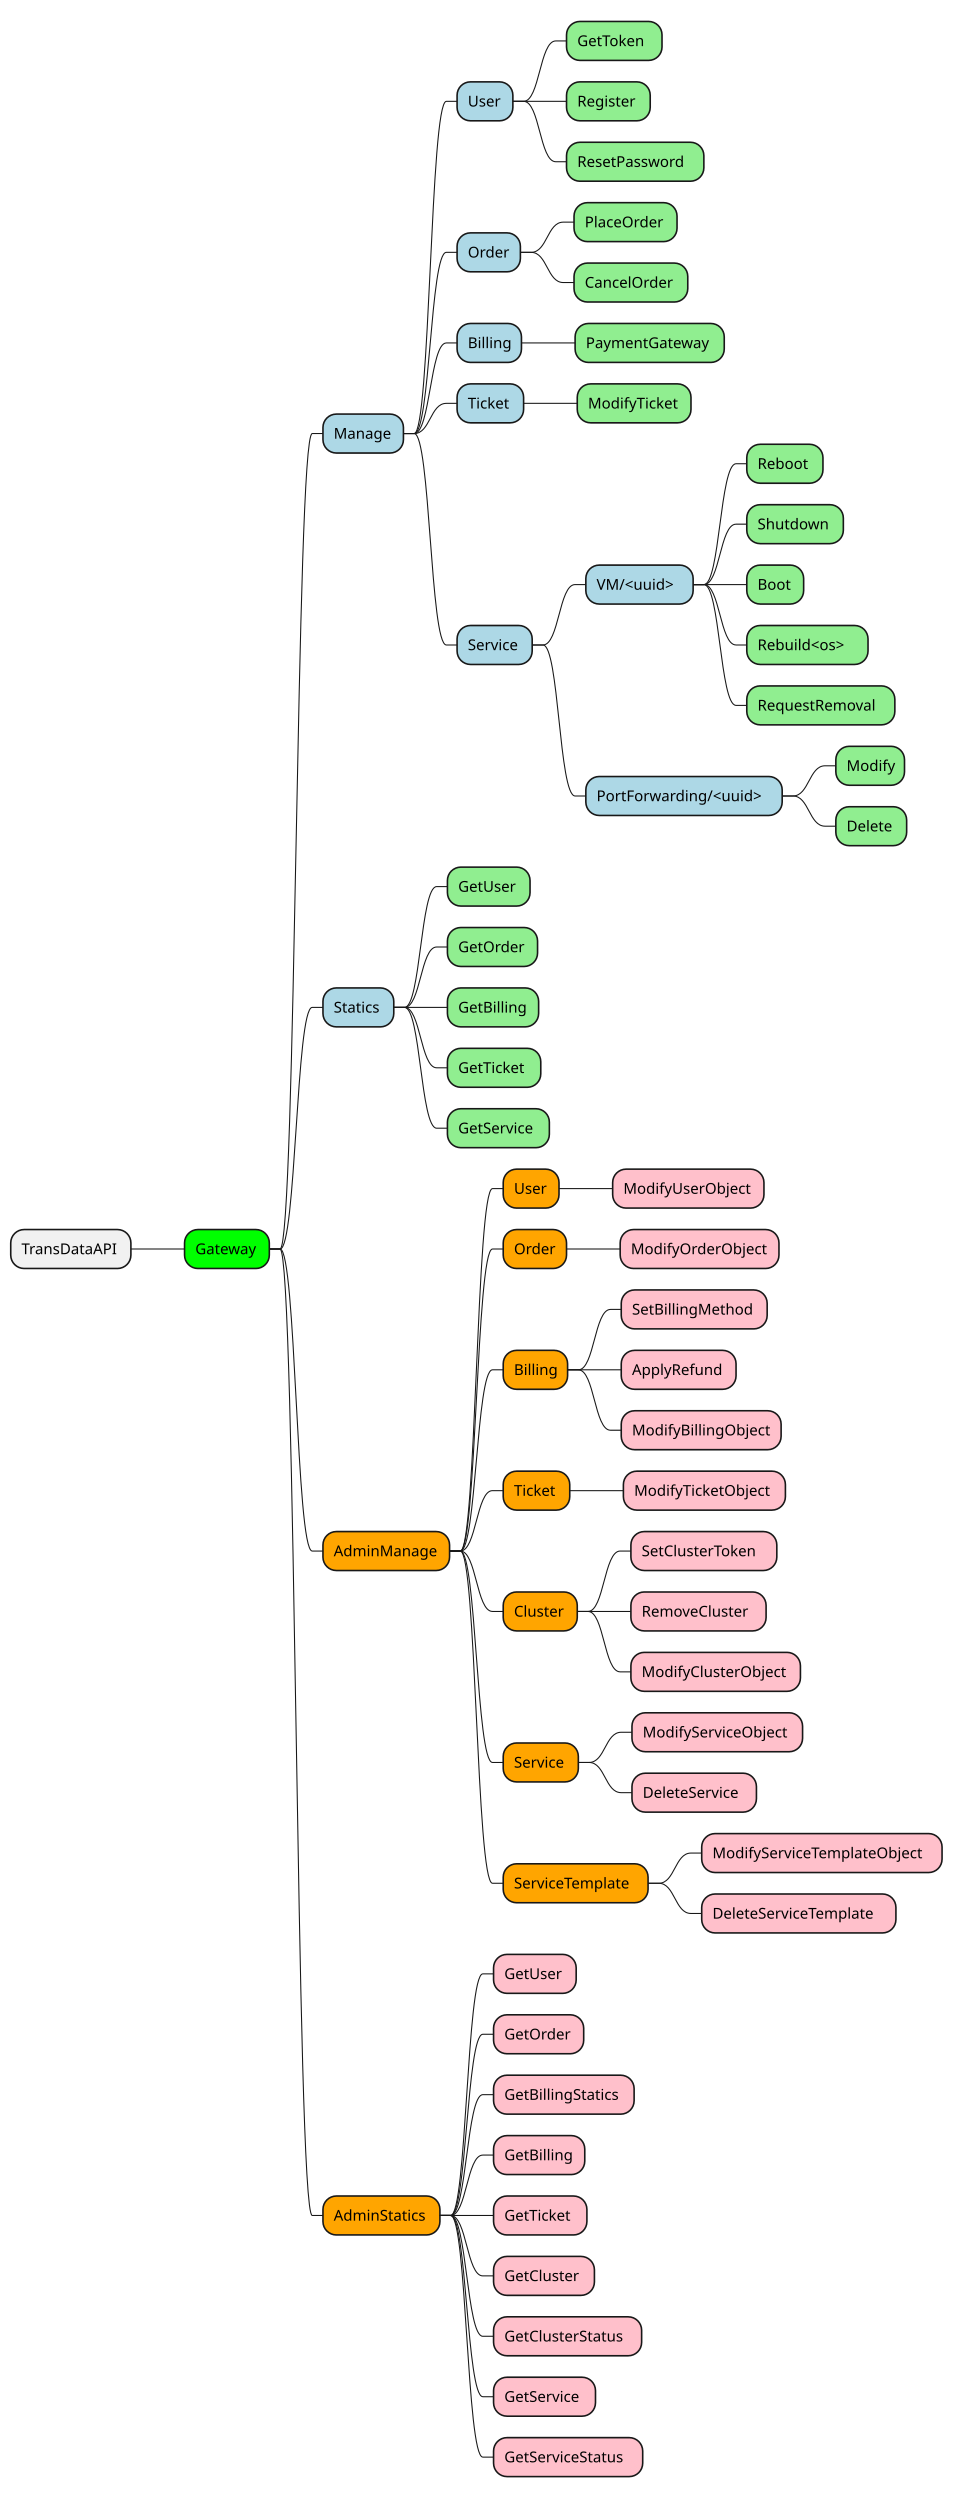
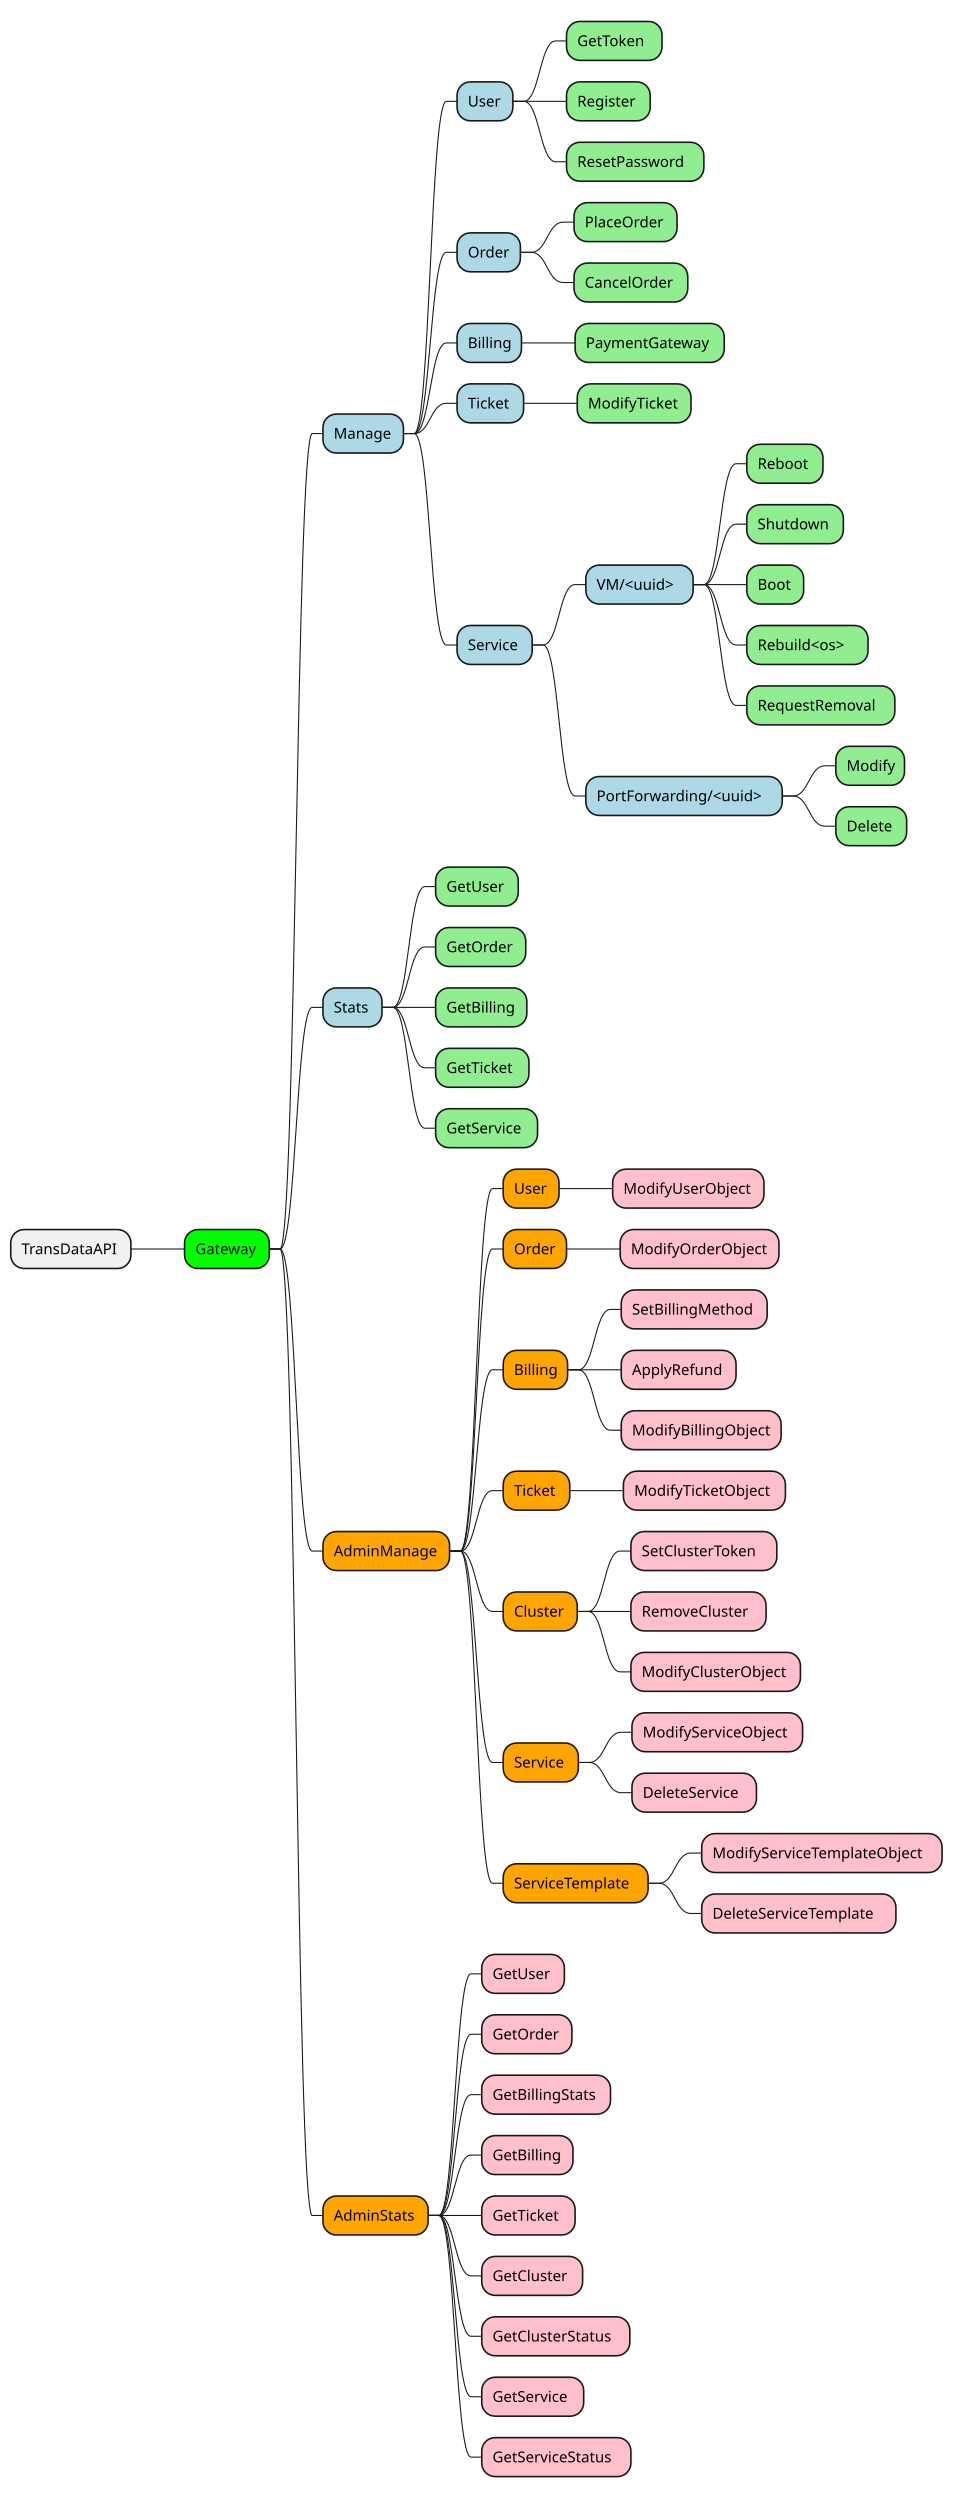
<svg xmlns="http://www.w3.org/2000/svg" contentStyleType="text/css" height="2330px" preserveAspectRatio="none" style="width:890px;height:2330px;background:#FFFFFF;" version="1.1" viewBox="0 0 890 2330" width="890px" zoomAndPan="magnify">
  <defs />
  <g>
    <rect fill="#F1F1F1" height="36.297" rx="12.5" ry="12.5" style="stroke:#181818;stroke-width:1.5;" width="112" x="10" y="1145.938" />
    <text fill="#000000" font-family="sans-serif" font-size="14" lengthAdjust="spacing" textLength="92" x="20" y="1168.933">TransDataAPI</text>
    <rect fill="#00FF00" height="36.297" rx="12.5" ry="12.5" style="stroke:#181818;stroke-width:1.5;" width="79" x="172" y="1145.938" />
    <text fill="#000000" font-family="sans-serif" font-size="14" lengthAdjust="spacing" textLength="59" x="182" y="1168.933">Gateway</text>
    <rect fill="#ADD8E6" height="36.297" rx="12.5" ry="12.5" style="stroke:#181818;stroke-width:1.5;" width="75" x="301" y="385.93" />
    <text fill="#000000" font-family="sans-serif" font-size="14" lengthAdjust="spacing" textLength="55" x="311" y="408.925">Manage</text>
    <rect fill="#ADD8E6" height="36.297" rx="12.5" ry="12.5" style="stroke:#181818;stroke-width:1.5;" width="52" x="426" y="76.297" />
    <text fill="#000000" font-family="sans-serif" font-size="14" lengthAdjust="spacing" textLength="32" x="436" y="99.292">User</text>
    <rect fill="#90EE90" height="36.297" rx="12.5" ry="12.5" style="stroke:#181818;stroke-width:1.5;" width="89" x="528" y="20" />
    <text fill="#000000" font-family="sans-serif" font-size="14" lengthAdjust="spacing" textLength="69" x="538" y="42.995">GetToken</text>
    <path d="M478,94.445 L488,94.445 C503,94.445 503,38.148 518,38.148 L528,38.148 " fill="none" style="stroke:#181818;stroke-width:1.0;" />
    <rect fill="#90EE90" height="36.297" rx="12.5" ry="12.5" style="stroke:#181818;stroke-width:1.5;" width="78" x="528" y="76.297" />
    <text fill="#000000" font-family="sans-serif" font-size="14" lengthAdjust="spacing" textLength="58" x="538" y="99.292">Register</text>
    <path d="M478,94.445 L488,94.445 C503,94.445 503,94.445 518,94.445 L528,94.445 " fill="none" style="stroke:#181818;stroke-width:1.0;" />
    <rect fill="#90EE90" height="36.297" rx="12.5" ry="12.5" style="stroke:#181818;stroke-width:1.5;" width="128" x="528" y="132.594" />
    <text fill="#000000" font-family="sans-serif" font-size="14" lengthAdjust="spacing" textLength="108" x="538" y="155.589">ResetPassword</text>
    <path d="M478,94.445 L488,94.445 C503,94.445 503,150.742 518,150.742 L528,150.742 " fill="none" style="stroke:#181818;stroke-width:1.0;" />
    <path d="M376,404.078 L386,404.078 C401,404.078 401,94.445 416,94.445 L426,94.445 " fill="none" style="stroke:#181818;stroke-width:1.0;" />
    <rect fill="#ADD8E6" height="36.297" rx="12.5" ry="12.5" style="stroke:#181818;stroke-width:1.5;" width="59" x="426" y="217.039" />
    <text fill="#000000" font-family="sans-serif" font-size="14" lengthAdjust="spacing" textLength="39" x="436" y="240.034">Order</text>
    <rect fill="#90EE90" height="36.297" rx="12.5" ry="12.5" style="stroke:#181818;stroke-width:1.5;" width="96" x="535" y="188.891" />
    <text fill="#000000" font-family="sans-serif" font-size="14" lengthAdjust="spacing" textLength="76" x="545" y="211.886">PlaceOrder</text>
    <path d="M485,235.188 L495,235.188 C510,235.188 510,207.039 525,207.039 L535,207.039 " fill="none" style="stroke:#181818;stroke-width:1.0;" />
    <rect fill="#90EE90" height="36.297" rx="12.5" ry="12.5" style="stroke:#181818;stroke-width:1.5;" width="106" x="535" y="245.188" />
    <text fill="#000000" font-family="sans-serif" font-size="14" lengthAdjust="spacing" textLength="86" x="545" y="268.183">CancelOrder</text>
    <path d="M485,235.188 L495,235.188 C510,235.188 510,263.336 525,263.336 L535,263.336 " fill="none" style="stroke:#181818;stroke-width:1.0;" />
    <path d="M376,404.078 L386,404.078 C401,404.078 401,235.188 416,235.188 L426,235.188 " fill="none" style="stroke:#181818;stroke-width:1.0;" />
    <rect fill="#ADD8E6" height="36.297" rx="12.5" ry="12.5" style="stroke:#181818;stroke-width:1.5;" width="60" x="426" y="301.484" />
    <text fill="#000000" font-family="sans-serif" font-size="14" lengthAdjust="spacing" textLength="40" x="436" y="324.479">Billing</text>
    <rect fill="#90EE90" height="36.297" rx="12.5" ry="12.5" style="stroke:#181818;stroke-width:1.5;" width="139" x="536" y="301.484" />
    <text fill="#000000" font-family="sans-serif" font-size="14" lengthAdjust="spacing" textLength="119" x="546" y="324.479">PaymentGateway</text>
    <path d="M486,319.633 L496,319.633 C511,319.633 511,319.633 526,319.633 L536,319.633 " fill="none" style="stroke:#181818;stroke-width:1.0;" />
    <path d="M376,404.078 L386,404.078 C401,404.078 401,319.633 416,319.633 L426,319.633 " fill="none" style="stroke:#181818;stroke-width:1.0;" />
    <rect fill="#ADD8E6" height="36.297" rx="12.5" ry="12.5" style="stroke:#181818;stroke-width:1.5;" width="62" x="426" y="357.781" />
    <text fill="#000000" font-family="sans-serif" font-size="14" lengthAdjust="spacing" textLength="42" x="436" y="380.776">Ticket</text>
    <rect fill="#90EE90" height="36.297" rx="12.5" ry="12.5" style="stroke:#181818;stroke-width:1.5;" width="106" x="538" y="357.781" />
    <text fill="#000000" font-family="sans-serif" font-size="14" lengthAdjust="spacing" textLength="86" x="548" y="380.776">ModifyTicket</text>
    <path d="M488,375.93 L498,375.93 C513,375.93 513,375.93 528,375.93 L538,375.93 " fill="none" style="stroke:#181818;stroke-width:1.0;" />
    <path d="M376,404.078 L386,404.078 C401,404.078 401,375.93 416,375.93 L426,375.93 " fill="none" style="stroke:#181818;stroke-width:1.0;" />
    <rect fill="#ADD8E6" height="36.297" rx="12.5" ry="12.5" style="stroke:#181818;stroke-width:1.5;" width="70" x="426" y="582.969" />
    <text fill="#000000" font-family="sans-serif" font-size="14" lengthAdjust="spacing" textLength="50" x="436" y="605.964">Service</text>
    <rect fill="#ADD8E6" height="36.297" rx="12.5" ry="12.5" style="stroke:#181818;stroke-width:1.5;" width="100" x="546" y="526.672" />
    <text fill="#000000" font-family="sans-serif" font-size="14" lengthAdjust="spacing" textLength="80" x="556" y="549.667">VM/&lt;uuid&gt;</text>
    <rect fill="#90EE90" height="36.297" rx="12.5" ry="12.5" style="stroke:#181818;stroke-width:1.5;" width="71" x="696" y="414.078" />
    <text fill="#000000" font-family="sans-serif" font-size="14" lengthAdjust="spacing" textLength="51" x="706" y="437.073">Reboot</text>
    <path d="M646,544.82 L656,544.82 C671,544.82 671,432.227 686,432.227 L696,432.227 " fill="none" style="stroke:#181818;stroke-width:1.0;" />
    <rect fill="#90EE90" height="36.297" rx="12.5" ry="12.5" style="stroke:#181818;stroke-width:1.5;" width="90" x="696" y="470.375" />
    <text fill="#000000" font-family="sans-serif" font-size="14" lengthAdjust="spacing" textLength="70" x="706" y="493.37">Shutdown</text>
    <path d="M646,544.82 L656,544.82 C671,544.82 671,488.523 686,488.523 L696,488.523 " fill="none" style="stroke:#181818;stroke-width:1.0;" />
    <rect fill="#90EE90" height="36.297" rx="12.5" ry="12.5" style="stroke:#181818;stroke-width:1.5;" width="53" x="696" y="526.672" />
    <text fill="#000000" font-family="sans-serif" font-size="14" lengthAdjust="spacing" textLength="33" x="706" y="549.667">Boot</text>
    <path d="M646,544.82 L656,544.82 C671,544.82 671,544.82 686,544.82 L696,544.82 " fill="none" style="stroke:#181818;stroke-width:1.0;" />
    <rect fill="#90EE90" height="36.297" rx="12.5" ry="12.5" style="stroke:#181818;stroke-width:1.5;" width="113" x="696" y="582.969" />
    <text fill="#000000" font-family="sans-serif" font-size="14" lengthAdjust="spacing" textLength="93" x="706" y="605.964">Rebuild&lt;os&gt;</text>
    <path d="M646,544.82 L656,544.82 C671,544.82 671,601.117 686,601.117 L696,601.117 " fill="none" style="stroke:#181818;stroke-width:1.0;" />
    <rect fill="#90EE90" height="36.297" rx="12.5" ry="12.5" style="stroke:#181818;stroke-width:1.5;" width="138" x="696" y="639.266" />
    <text fill="#000000" font-family="sans-serif" font-size="14" lengthAdjust="spacing" textLength="118" x="706" y="662.261">RequestRemoval</text>
    <path d="M646,544.82 L656,544.82 C671,544.82 671,657.414 686,657.414 L696,657.414 " fill="none" style="stroke:#181818;stroke-width:1.0;" />
    <path d="M496,601.117 L506,601.117 C521,601.117 521,544.82 536,544.82 L546,544.82 " fill="none" style="stroke:#181818;stroke-width:1.0;" />
    <rect fill="#ADD8E6" height="36.297" rx="12.5" ry="12.5" style="stroke:#181818;stroke-width:1.5;" width="183" x="546" y="723.711" />
    <text fill="#000000" font-family="sans-serif" font-size="14" lengthAdjust="spacing" textLength="163" x="556" y="746.706">PortForwarding/&lt;uuid&gt;</text>
    <rect fill="#90EE90" height="36.297" rx="12.5" ry="12.5" style="stroke:#181818;stroke-width:1.5;" width="64" x="779" y="695.562" />
    <text fill="#000000" font-family="sans-serif" font-size="14" lengthAdjust="spacing" textLength="44" x="789" y="718.558">Modify</text>
    <path d="M729,741.859 L739,741.859 C754,741.859 754,713.711 769,713.711 L779,713.711 " fill="none" style="stroke:#181818;stroke-width:1.0;" />
    <rect fill="#90EE90" height="36.297" rx="12.5" ry="12.5" style="stroke:#181818;stroke-width:1.5;" width="66" x="779" y="751.859" />
    <text fill="#000000" font-family="sans-serif" font-size="14" lengthAdjust="spacing" textLength="46" x="789" y="774.855">Delete</text>
    <path d="M729,741.859 L739,741.859 C754,741.859 754,770.008 769,770.008 L779,770.008 " fill="none" style="stroke:#181818;stroke-width:1.0;" />
    <path d="M496,601.117 L506,601.117 C521,601.117 521,741.859 536,741.859 L546,741.859 " fill="none" style="stroke:#181818;stroke-width:1.0;" />
    <path d="M376,404.078 L386,404.078 C401,404.078 401,601.117 416,601.117 L426,601.117 " fill="none" style="stroke:#181818;stroke-width:1.0;" />
    <path d="M251,1164.086 L261,1164.086 C276,1164.086 276,404.078 291,404.078 L301,404.078 " fill="none" style="stroke:#181818;stroke-width:1.0;" />
-     <rect fill="#ADD8E6" height="36.297" rx="12.5" ry="12.5" style="stroke:#181818;stroke-width:1.5;" width="66" x="301" y="920.75" />
-     <text fill="#000000" font-family="sans-serif" font-size="14" lengthAdjust="spacing" textLength="46" x="311" y="943.745">Statics</text>
-     <rect fill="#90EE90" height="36.297" rx="12.5" ry="12.5" style="stroke:#181818;stroke-width:1.5;" width="77" x="417" y="808.156" />
-     <text fill="#000000" font-family="sans-serif" font-size="14" lengthAdjust="spacing" textLength="57" x="427" y="831.151">GetUser</text>
-     <path d="M367,938.898 L377,938.898 C392,938.898 392,826.305 407,826.305 L417,826.305 " fill="none" style="stroke:#181818;stroke-width:1.0;" />
-     <rect fill="#90EE90" height="36.297" rx="12.5" ry="12.5" style="stroke:#181818;stroke-width:1.5;" width="84" x="417" y="864.453" />
-     <text fill="#000000" font-family="sans-serif" font-size="14" lengthAdjust="spacing" textLength="64" x="427" y="887.448">GetOrder</text>
-     <path d="M367,938.898 L377,938.898 C392,938.898 392,882.602 407,882.602 L417,882.602 " fill="none" style="stroke:#181818;stroke-width:1.0;" />
-     <rect fill="#90EE90" height="36.297" rx="12.5" ry="12.5" style="stroke:#181818;stroke-width:1.5;" width="85" x="417" y="920.75" />
-     <text fill="#000000" font-family="sans-serif" font-size="14" lengthAdjust="spacing" textLength="65" x="427" y="943.745">GetBilling</text>
-     <path d="M367,938.898 L377,938.898 C392,938.898 392,938.898 407,938.898 L417,938.898 " fill="none" style="stroke:#181818;stroke-width:1.0;" />
-     <rect fill="#90EE90" height="36.297" rx="12.5" ry="12.5" style="stroke:#181818;stroke-width:1.5;" width="87" x="417" y="977.047" />
-     <text fill="#000000" font-family="sans-serif" font-size="14" lengthAdjust="spacing" textLength="67" x="427" y="1000.042">GetTicket</text>
-     <path d="M367,938.898 L377,938.898 C392,938.898 392,995.195 407,995.195 L417,995.195 " fill="none" style="stroke:#181818;stroke-width:1.0;" />
-     <rect fill="#90EE90" height="36.297" rx="12.5" ry="12.5" style="stroke:#181818;stroke-width:1.5;" width="95" x="417" y="1033.344" />
-     <text fill="#000000" font-family="sans-serif" font-size="14" lengthAdjust="spacing" textLength="75" x="427" y="1056.339">GetService</text>
-     <path d="M367,938.898 L377,938.898 C392,938.898 392,1051.492 407,1051.492 L417,1051.492 " fill="none" style="stroke:#181818;stroke-width:1.0;" />
+     <rect fill="#ADD8E6" height="36.297" rx="12.5" ry="12.5" style="stroke:#181818;stroke-width:1.5;" width="55" x="301" y="920.75" />
+     <text fill="#000000" font-family="sans-serif" font-size="14" lengthAdjust="spacing" textLength="35" x="311" y="943.745">Stats</text>
+     <rect fill="#90EE90" height="36.297" rx="12.5" ry="12.5" style="stroke:#181818;stroke-width:1.5;" width="77" x="406" y="808.156" />
+     <text fill="#000000" font-family="sans-serif" font-size="14" lengthAdjust="spacing" textLength="57" x="416" y="831.151">GetUser</text>
+     <path d="M356,938.898 L366,938.898 C381,938.898 381,826.305 396,826.305 L406,826.305 " fill="none" style="stroke:#181818;stroke-width:1.0;" />
+     <rect fill="#90EE90" height="36.297" rx="12.5" ry="12.5" style="stroke:#181818;stroke-width:1.5;" width="84" x="406" y="864.453" />
+     <text fill="#000000" font-family="sans-serif" font-size="14" lengthAdjust="spacing" textLength="64" x="416" y="887.448">GetOrder</text>
+     <path d="M356,938.898 L366,938.898 C381,938.898 381,882.602 396,882.602 L406,882.602 " fill="none" style="stroke:#181818;stroke-width:1.0;" />
+     <rect fill="#90EE90" height="36.297" rx="12.5" ry="12.5" style="stroke:#181818;stroke-width:1.5;" width="85" x="406" y="920.75" />
+     <text fill="#000000" font-family="sans-serif" font-size="14" lengthAdjust="spacing" textLength="65" x="416" y="943.745">GetBilling</text>
+     <path d="M356,938.898 L366,938.898 C381,938.898 381,938.898 396,938.898 L406,938.898 " fill="none" style="stroke:#181818;stroke-width:1.0;" />
+     <rect fill="#90EE90" height="36.297" rx="12.5" ry="12.5" style="stroke:#181818;stroke-width:1.5;" width="87" x="406" y="977.047" />
+     <text fill="#000000" font-family="sans-serif" font-size="14" lengthAdjust="spacing" textLength="67" x="416" y="1000.042">GetTicket</text>
+     <path d="M356,938.898 L366,938.898 C381,938.898 381,995.195 396,995.195 L406,995.195 " fill="none" style="stroke:#181818;stroke-width:1.0;" />
+     <rect fill="#90EE90" height="36.297" rx="12.5" ry="12.5" style="stroke:#181818;stroke-width:1.5;" width="95" x="406" y="1033.344" />
+     <text fill="#000000" font-family="sans-serif" font-size="14" lengthAdjust="spacing" textLength="75" x="416" y="1056.339">GetService</text>
+     <path d="M356,938.898 L366,938.898 C381,938.898 381,1051.492 396,1051.492 L406,1051.492 " fill="none" style="stroke:#181818;stroke-width:1.0;" />
    <path d="M251,1164.086 L261,1164.086 C276,1164.086 276,938.898 291,938.898 L301,938.898 " fill="none" style="stroke:#181818;stroke-width:1.0;" />
    <rect fill="#FFA500" height="36.297" rx="12.5" ry="12.5" style="stroke:#181818;stroke-width:1.5;" width="118" x="301" y="1427.422" />
    <text fill="#000000" font-family="sans-serif" font-size="14" lengthAdjust="spacing" textLength="98" x="311" y="1450.417">AdminManage</text>
    <rect fill="#FFA500" height="36.297" rx="12.5" ry="12.5" style="stroke:#181818;stroke-width:1.5;" width="52" x="469" y="1089.641" />
    <text fill="#000000" font-family="sans-serif" font-size="14" lengthAdjust="spacing" textLength="32" x="479" y="1112.636">User</text>
    <rect fill="#FFC0CB" height="36.297" rx="12.5" ry="12.5" style="stroke:#181818;stroke-width:1.5;" width="141" x="571" y="1089.641" />
    <text fill="#000000" font-family="sans-serif" font-size="14" lengthAdjust="spacing" textLength="121" x="581" y="1112.636">ModifyUserObject</text>
    <path d="M521,1107.789 L531,1107.789 C546,1107.789 546,1107.789 561,1107.789 L571,1107.789 " fill="none" style="stroke:#181818;stroke-width:1.0;" />
    <path d="M419,1445.57 L429,1445.57 C444,1445.57 444,1107.789 459,1107.789 L469,1107.789 " fill="none" style="stroke:#181818;stroke-width:1.0;" />
    <rect fill="#FFA500" height="36.297" rx="12.5" ry="12.5" style="stroke:#181818;stroke-width:1.5;" width="59" x="469" y="1145.938" />
    <text fill="#000000" font-family="sans-serif" font-size="14" lengthAdjust="spacing" textLength="39" x="479" y="1168.933">Order</text>
    <rect fill="#FFC0CB" height="36.297" rx="12.5" ry="12.5" style="stroke:#181818;stroke-width:1.5;" width="148" x="578" y="1145.938" />
    <text fill="#000000" font-family="sans-serif" font-size="14" lengthAdjust="spacing" textLength="128" x="588" y="1168.933">ModifyOrderObject</text>
    <path d="M528,1164.086 L538,1164.086 C553,1164.086 553,1164.086 568,1164.086 L578,1164.086 " fill="none" style="stroke:#181818;stroke-width:1.0;" />
    <path d="M419,1445.57 L429,1445.57 C444,1445.57 444,1164.086 459,1164.086 L469,1164.086 " fill="none" style="stroke:#181818;stroke-width:1.0;" />
    <rect fill="#FFA500" height="36.297" rx="12.5" ry="12.5" style="stroke:#181818;stroke-width:1.5;" width="60" x="469" y="1258.531" />
    <text fill="#000000" font-family="sans-serif" font-size="14" lengthAdjust="spacing" textLength="40" x="479" y="1281.526">Billing</text>
    <rect fill="#FFC0CB" height="36.297" rx="12.5" ry="12.5" style="stroke:#181818;stroke-width:1.5;" width="136" x="579" y="1202.234" />
    <text fill="#000000" font-family="sans-serif" font-size="14" lengthAdjust="spacing" textLength="116" x="589" y="1225.229">SetBillingMethod</text>
    <path d="M529,1276.68 L539,1276.68 C554,1276.68 554,1220.383 569,1220.383 L579,1220.383 " fill="none" style="stroke:#181818;stroke-width:1.0;" />
    <rect fill="#FFC0CB" height="36.297" rx="12.5" ry="12.5" style="stroke:#181818;stroke-width:1.5;" width="107" x="579" y="1258.531" />
    <text fill="#000000" font-family="sans-serif" font-size="14" lengthAdjust="spacing" textLength="87" x="589" y="1281.526">ApplyRefund</text>
    <path d="M529,1276.68 L539,1276.68 C554,1276.68 554,1276.68 569,1276.68 L579,1276.68 " fill="none" style="stroke:#181818;stroke-width:1.0;" />
    <rect fill="#FFC0CB" height="36.297" rx="12.5" ry="12.5" style="stroke:#181818;stroke-width:1.5;" width="149" x="579" y="1314.828" />
    <text fill="#000000" font-family="sans-serif" font-size="14" lengthAdjust="spacing" textLength="129" x="589" y="1337.823">ModifyBillingObject</text>
    <path d="M529,1276.68 L539,1276.68 C554,1276.68 554,1332.977 569,1332.977 L579,1332.977 " fill="none" style="stroke:#181818;stroke-width:1.0;" />
    <path d="M419,1445.57 L429,1445.57 C444,1445.57 444,1276.68 459,1276.68 L469,1276.68 " fill="none" style="stroke:#181818;stroke-width:1.0;" />
    <rect fill="#FFA500" height="36.297" rx="12.5" ry="12.5" style="stroke:#181818;stroke-width:1.5;" width="62" x="469" y="1371.125" />
    <text fill="#000000" font-family="sans-serif" font-size="14" lengthAdjust="spacing" textLength="42" x="479" y="1394.12">Ticket</text>
    <rect fill="#FFC0CB" height="36.297" rx="12.5" ry="12.5" style="stroke:#181818;stroke-width:1.5;" width="151" x="581" y="1371.125" />
    <text fill="#000000" font-family="sans-serif" font-size="14" lengthAdjust="spacing" textLength="131" x="591" y="1394.12">ModifyTicketObject</text>
    <path d="M531,1389.273 L541,1389.273 C556,1389.273 556,1389.273 571,1389.273 L581,1389.273 " fill="none" style="stroke:#181818;stroke-width:1.0;" />
    <path d="M419,1445.57 L429,1445.57 C444,1445.57 444,1389.273 459,1389.273 L469,1389.273 " fill="none" style="stroke:#181818;stroke-width:1.0;" />
    <rect fill="#FFA500" height="36.297" rx="12.5" ry="12.5" style="stroke:#181818;stroke-width:1.5;" width="69" x="469" y="1483.719" />
    <text fill="#000000" font-family="sans-serif" font-size="14" lengthAdjust="spacing" textLength="49" x="479" y="1506.714">Cluster</text>
    <rect fill="#FFC0CB" height="36.297" rx="12.5" ry="12.5" style="stroke:#181818;stroke-width:1.5;" width="136" x="588" y="1427.422" />
    <text fill="#000000" font-family="sans-serif" font-size="14" lengthAdjust="spacing" textLength="116" x="598" y="1450.417">SetClusterToken</text>
    <path d="M538,1501.867 L548,1501.867 C563,1501.867 563,1445.57 578,1445.57 L588,1445.57 " fill="none" style="stroke:#181818;stroke-width:1.0;" />
    <rect fill="#FFC0CB" height="36.297" rx="12.5" ry="12.5" style="stroke:#181818;stroke-width:1.5;" width="126" x="588" y="1483.719" />
    <text fill="#000000" font-family="sans-serif" font-size="14" lengthAdjust="spacing" textLength="106" x="598" y="1506.714">RemoveCluster</text>
    <path d="M538,1501.867 L548,1501.867 C563,1501.867 563,1501.867 578,1501.867 L588,1501.867 " fill="none" style="stroke:#181818;stroke-width:1.0;" />
    <rect fill="#FFC0CB" height="36.297" rx="12.5" ry="12.5" style="stroke:#181818;stroke-width:1.5;" width="158" x="588" y="1540.016" />
    <text fill="#000000" font-family="sans-serif" font-size="14" lengthAdjust="spacing" textLength="138" x="598" y="1563.011">ModifyClusterObject</text>
    <path d="M538,1501.867 L548,1501.867 C563,1501.867 563,1558.164 578,1558.164 L588,1558.164 " fill="none" style="stroke:#181818;stroke-width:1.0;" />
    <path d="M419,1445.57 L429,1445.57 C444,1445.57 444,1501.867 459,1501.867 L469,1501.867 " fill="none" style="stroke:#181818;stroke-width:1.0;" />
    <rect fill="#FFA500" height="36.297" rx="12.5" ry="12.5" style="stroke:#181818;stroke-width:1.5;" width="70" x="469" y="1624.461" />
    <text fill="#000000" font-family="sans-serif" font-size="14" lengthAdjust="spacing" textLength="50" x="479" y="1647.456">Service</text>
    <rect fill="#FFC0CB" height="36.297" rx="12.5" ry="12.5" style="stroke:#181818;stroke-width:1.5;" width="159" x="589" y="1596.312" />
    <text fill="#000000" font-family="sans-serif" font-size="14" lengthAdjust="spacing" textLength="139" x="599" y="1619.308">ModifyServiceObject</text>
    <path d="M539,1642.609 L549,1642.609 C564,1642.609 564,1614.461 579,1614.461 L589,1614.461 " fill="none" style="stroke:#181818;stroke-width:1.0;" />
    <rect fill="#FFC0CB" height="36.297" rx="12.5" ry="12.5" style="stroke:#181818;stroke-width:1.5;" width="116" x="589" y="1652.609" />
    <text fill="#000000" font-family="sans-serif" font-size="14" lengthAdjust="spacing" textLength="96" x="599" y="1675.604">DeleteService</text>
    <path d="M539,1642.609 L549,1642.609 C564,1642.609 564,1670.758 579,1670.758 L589,1670.758 " fill="none" style="stroke:#181818;stroke-width:1.0;" />
    <path d="M419,1445.57 L429,1445.57 C444,1445.57 444,1642.609 459,1642.609 L469,1642.609 " fill="none" style="stroke:#181818;stroke-width:1.0;" />
    <rect fill="#FFA500" height="36.297" rx="12.5" ry="12.5" style="stroke:#181818;stroke-width:1.5;" width="135" x="469" y="1737.055" />
    <text fill="#000000" font-family="sans-serif" font-size="14" lengthAdjust="spacing" textLength="115" x="479" y="1760.05">ServiceTemplate</text>
    <rect fill="#FFC0CB" height="36.297" rx="12.5" ry="12.5" style="stroke:#181818;stroke-width:1.5;" width="224" x="654" y="1708.906" />
    <text fill="#000000" font-family="sans-serif" font-size="14" lengthAdjust="spacing" textLength="204" x="664" y="1731.901">ModifyServiceTemplateObject</text>
    <path d="M604,1755.203 L614,1755.203 C629,1755.203 629,1727.055 644,1727.055 L654,1727.055 " fill="none" style="stroke:#181818;stroke-width:1.0;" />
    <rect fill="#FFC0CB" height="36.297" rx="12.5" ry="12.5" style="stroke:#181818;stroke-width:1.5;" width="181" x="654" y="1765.203" />
    <text fill="#000000" font-family="sans-serif" font-size="14" lengthAdjust="spacing" textLength="161" x="664" y="1788.198">DeleteServiceTemplate</text>
    <path d="M604,1755.203 L614,1755.203 C629,1755.203 629,1783.352 644,1783.352 L654,1783.352 " fill="none" style="stroke:#181818;stroke-width:1.0;" />
    <path d="M419,1445.57 L429,1445.57 C444,1445.57 444,1755.203 459,1755.203 L469,1755.203 " fill="none" style="stroke:#181818;stroke-width:1.0;" />
    <path d="M251,1164.086 L261,1164.086 C276,1164.086 276,1445.57 291,1445.57 L301,1445.57 " fill="none" style="stroke:#181818;stroke-width:1.0;" />
-     <rect fill="#FFA500" height="36.297" rx="12.5" ry="12.5" style="stroke:#181818;stroke-width:1.5;" width="109" x="301" y="2046.688" />
-     <text fill="#000000" font-family="sans-serif" font-size="14" lengthAdjust="spacing" textLength="89" x="311" y="2069.683">AdminStatics</text>
-     <rect fill="#FFC0CB" height="36.297" rx="12.5" ry="12.5" style="stroke:#181818;stroke-width:1.5;" width="77" x="460" y="1821.5" />
-     <text fill="#000000" font-family="sans-serif" font-size="14" lengthAdjust="spacing" textLength="57" x="470" y="1844.495">GetUser</text>
-     <path d="M410,2064.836 L420,2064.836 C435,2064.836 435,1839.648 450,1839.648 L460,1839.648 " fill="none" style="stroke:#181818;stroke-width:1.0;" />
-     <rect fill="#FFC0CB" height="36.297" rx="12.5" ry="12.5" style="stroke:#181818;stroke-width:1.5;" width="84" x="460" y="1877.797" />
-     <text fill="#000000" font-family="sans-serif" font-size="14" lengthAdjust="spacing" textLength="64" x="470" y="1900.792">GetOrder</text>
-     <path d="M410,2064.836 L420,2064.836 C435,2064.836 435,1895.945 450,1895.945 L460,1895.945 " fill="none" style="stroke:#181818;stroke-width:1.0;" />
-     <rect fill="#FFC0CB" height="36.297" rx="12.5" ry="12.5" style="stroke:#181818;stroke-width:1.5;" width="131" x="460" y="1934.094" />
-     <text fill="#000000" font-family="sans-serif" font-size="14" lengthAdjust="spacing" textLength="111" x="470" y="1957.089">GetBillingStatics</text>
-     <path d="M410,2064.836 L420,2064.836 C435,2064.836 435,1952.242 450,1952.242 L460,1952.242 " fill="none" style="stroke:#181818;stroke-width:1.0;" />
-     <rect fill="#FFC0CB" height="36.297" rx="12.5" ry="12.5" style="stroke:#181818;stroke-width:1.5;" width="85" x="460" y="1990.391" />
-     <text fill="#000000" font-family="sans-serif" font-size="14" lengthAdjust="spacing" textLength="65" x="470" y="2013.386">GetBilling</text>
-     <path d="M410,2064.836 L420,2064.836 C435,2064.836 435,2008.539 450,2008.539 L460,2008.539 " fill="none" style="stroke:#181818;stroke-width:1.0;" />
-     <rect fill="#FFC0CB" height="36.297" rx="12.5" ry="12.5" style="stroke:#181818;stroke-width:1.5;" width="87" x="460" y="2046.688" />
-     <text fill="#000000" font-family="sans-serif" font-size="14" lengthAdjust="spacing" textLength="67" x="470" y="2069.683">GetTicket</text>
-     <path d="M410,2064.836 L420,2064.836 C435,2064.836 435,2064.836 450,2064.836 L460,2064.836 " fill="none" style="stroke:#181818;stroke-width:1.0;" />
-     <rect fill="#FFC0CB" height="36.297" rx="12.5" ry="12.5" style="stroke:#181818;stroke-width:1.5;" width="94" x="460" y="2102.984" />
-     <text fill="#000000" font-family="sans-serif" font-size="14" lengthAdjust="spacing" textLength="74" x="470" y="2125.979">GetCluster</text>
-     <path d="M410,2064.836 L420,2064.836 C435,2064.836 435,2121.133 450,2121.133 L460,2121.133 " fill="none" style="stroke:#181818;stroke-width:1.0;" />
-     <rect fill="#FFC0CB" height="36.297" rx="12.5" ry="12.5" style="stroke:#181818;stroke-width:1.5;" width="138" x="460" y="2159.281" />
-     <text fill="#000000" font-family="sans-serif" font-size="14" lengthAdjust="spacing" textLength="118" x="470" y="2182.276">GetClusterStatus</text>
-     <path d="M410,2064.836 L420,2064.836 C435,2064.836 435,2177.43 450,2177.43 L460,2177.43 " fill="none" style="stroke:#181818;stroke-width:1.0;" />
-     <rect fill="#FFC0CB" height="36.297" rx="12.5" ry="12.5" style="stroke:#181818;stroke-width:1.5;" width="95" x="460" y="2215.578" />
-     <text fill="#000000" font-family="sans-serif" font-size="14" lengthAdjust="spacing" textLength="75" x="470" y="2238.573">GetService</text>
-     <path d="M410,2064.836 L420,2064.836 C435,2064.836 435,2233.727 450,2233.727 L460,2233.727 " fill="none" style="stroke:#181818;stroke-width:1.0;" />
-     <rect fill="#FFC0CB" height="36.297" rx="12.5" ry="12.5" style="stroke:#181818;stroke-width:1.5;" width="139" x="460" y="2271.875" />
-     <text fill="#000000" font-family="sans-serif" font-size="14" lengthAdjust="spacing" textLength="119" x="470" y="2294.87">GetServiceStatus</text>
-     <path d="M410,2064.836 L420,2064.836 C435,2064.836 435,2290.023 450,2290.023 L460,2290.023 " fill="none" style="stroke:#181818;stroke-width:1.0;" />
+     <rect fill="#FFA500" height="36.297" rx="12.5" ry="12.5" style="stroke:#181818;stroke-width:1.5;" width="98" x="301" y="2046.688" />
+     <text fill="#000000" font-family="sans-serif" font-size="14" lengthAdjust="spacing" textLength="78" x="311" y="2069.683">AdminStats</text>
+     <rect fill="#FFC0CB" height="36.297" rx="12.5" ry="12.5" style="stroke:#181818;stroke-width:1.5;" width="77" x="449" y="1821.5" />
+     <text fill="#000000" font-family="sans-serif" font-size="14" lengthAdjust="spacing" textLength="57" x="459" y="1844.495">GetUser</text>
+     <path d="M399,2064.836 L409,2064.836 C424,2064.836 424,1839.648 439,1839.648 L449,1839.648 " fill="none" style="stroke:#181818;stroke-width:1.0;" />
+     <rect fill="#FFC0CB" height="36.297" rx="12.5" ry="12.5" style="stroke:#181818;stroke-width:1.5;" width="84" x="449" y="1877.797" />
+     <text fill="#000000" font-family="sans-serif" font-size="14" lengthAdjust="spacing" textLength="64" x="459" y="1900.792">GetOrder</text>
+     <path d="M399,2064.836 L409,2064.836 C424,2064.836 424,1895.945 439,1895.945 L449,1895.945 " fill="none" style="stroke:#181818;stroke-width:1.0;" />
+     <rect fill="#FFC0CB" height="36.297" rx="12.5" ry="12.5" style="stroke:#181818;stroke-width:1.5;" width="120" x="449" y="1934.094" />
+     <text fill="#000000" font-family="sans-serif" font-size="14" lengthAdjust="spacing" textLength="100" x="459" y="1957.089">GetBillingStats</text>
+     <path d="M399,2064.836 L409,2064.836 C424,2064.836 424,1952.242 439,1952.242 L449,1952.242 " fill="none" style="stroke:#181818;stroke-width:1.0;" />
+     <rect fill="#FFC0CB" height="36.297" rx="12.5" ry="12.5" style="stroke:#181818;stroke-width:1.5;" width="85" x="449" y="1990.391" />
+     <text fill="#000000" font-family="sans-serif" font-size="14" lengthAdjust="spacing" textLength="65" x="459" y="2013.386">GetBilling</text>
+     <path d="M399,2064.836 L409,2064.836 C424,2064.836 424,2008.539 439,2008.539 L449,2008.539 " fill="none" style="stroke:#181818;stroke-width:1.0;" />
+     <rect fill="#FFC0CB" height="36.297" rx="12.5" ry="12.5" style="stroke:#181818;stroke-width:1.5;" width="87" x="449" y="2046.688" />
+     <text fill="#000000" font-family="sans-serif" font-size="14" lengthAdjust="spacing" textLength="67" x="459" y="2069.683">GetTicket</text>
+     <path d="M399,2064.836 L409,2064.836 C424,2064.836 424,2064.836 439,2064.836 L449,2064.836 " fill="none" style="stroke:#181818;stroke-width:1.0;" />
+     <rect fill="#FFC0CB" height="36.297" rx="12.5" ry="12.5" style="stroke:#181818;stroke-width:1.5;" width="94" x="449" y="2102.984" />
+     <text fill="#000000" font-family="sans-serif" font-size="14" lengthAdjust="spacing" textLength="74" x="459" y="2125.979">GetCluster</text>
+     <path d="M399,2064.836 L409,2064.836 C424,2064.836 424,2121.133 439,2121.133 L449,2121.133 " fill="none" style="stroke:#181818;stroke-width:1.0;" />
+     <rect fill="#FFC0CB" height="36.297" rx="12.5" ry="12.5" style="stroke:#181818;stroke-width:1.5;" width="138" x="449" y="2159.281" />
+     <text fill="#000000" font-family="sans-serif" font-size="14" lengthAdjust="spacing" textLength="118" x="459" y="2182.276">GetClusterStatus</text>
+     <path d="M399,2064.836 L409,2064.836 C424,2064.836 424,2177.43 439,2177.43 L449,2177.43 " fill="none" style="stroke:#181818;stroke-width:1.0;" />
+     <rect fill="#FFC0CB" height="36.297" rx="12.5" ry="12.5" style="stroke:#181818;stroke-width:1.5;" width="95" x="449" y="2215.578" />
+     <text fill="#000000" font-family="sans-serif" font-size="14" lengthAdjust="spacing" textLength="75" x="459" y="2238.573">GetService</text>
+     <path d="M399,2064.836 L409,2064.836 C424,2064.836 424,2233.727 439,2233.727 L449,2233.727 " fill="none" style="stroke:#181818;stroke-width:1.0;" />
+     <rect fill="#FFC0CB" height="36.297" rx="12.5" ry="12.5" style="stroke:#181818;stroke-width:1.5;" width="139" x="449" y="2271.875" />
+     <text fill="#000000" font-family="sans-serif" font-size="14" lengthAdjust="spacing" textLength="119" x="459" y="2294.87">GetServiceStatus</text>
+     <path d="M399,2064.836 L409,2064.836 C424,2064.836 424,2290.023 439,2290.023 L449,2290.023 " fill="none" style="stroke:#181818;stroke-width:1.0;" />
    <path d="M251,1164.086 L261,1164.086 C276,1164.086 276,2064.836 291,2064.836 L301,2064.836 " fill="none" style="stroke:#181818;stroke-width:1.0;" />
    <path d="M122,1164.086 L132,1164.086 C147,1164.086 147,1164.086 162,1164.086 L172,1164.086 " fill="none" style="stroke:#181818;stroke-width:1.0;" />
  </g>
</svg>
